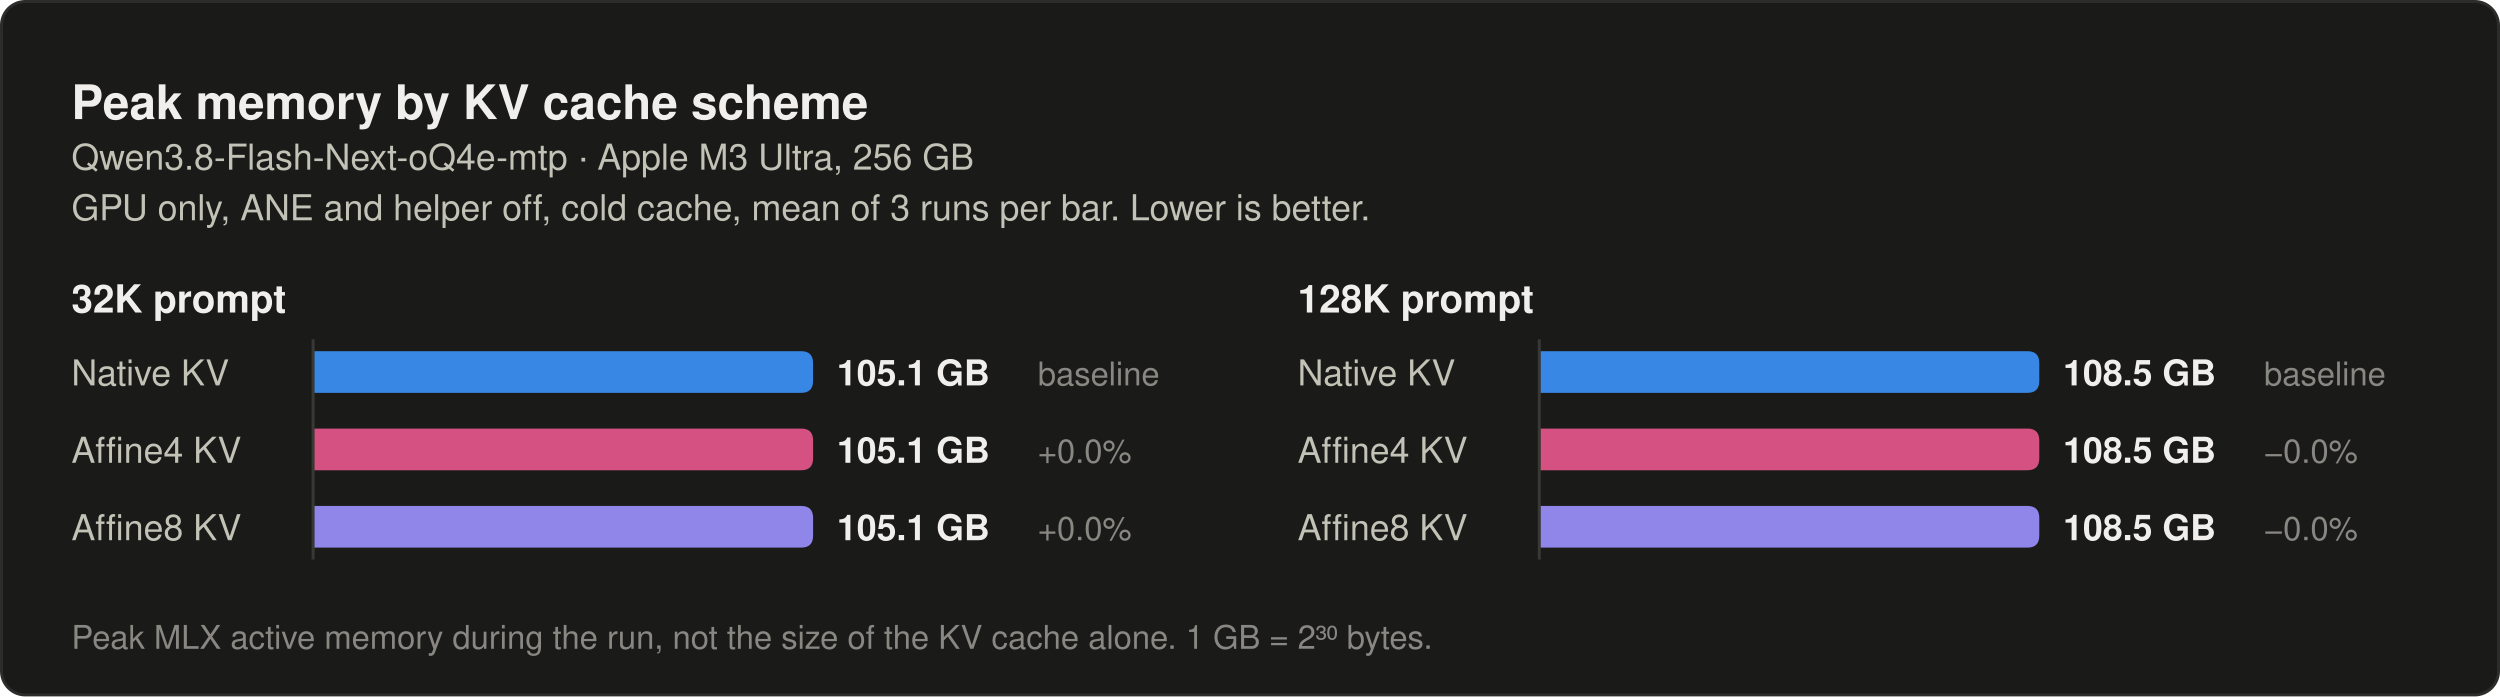
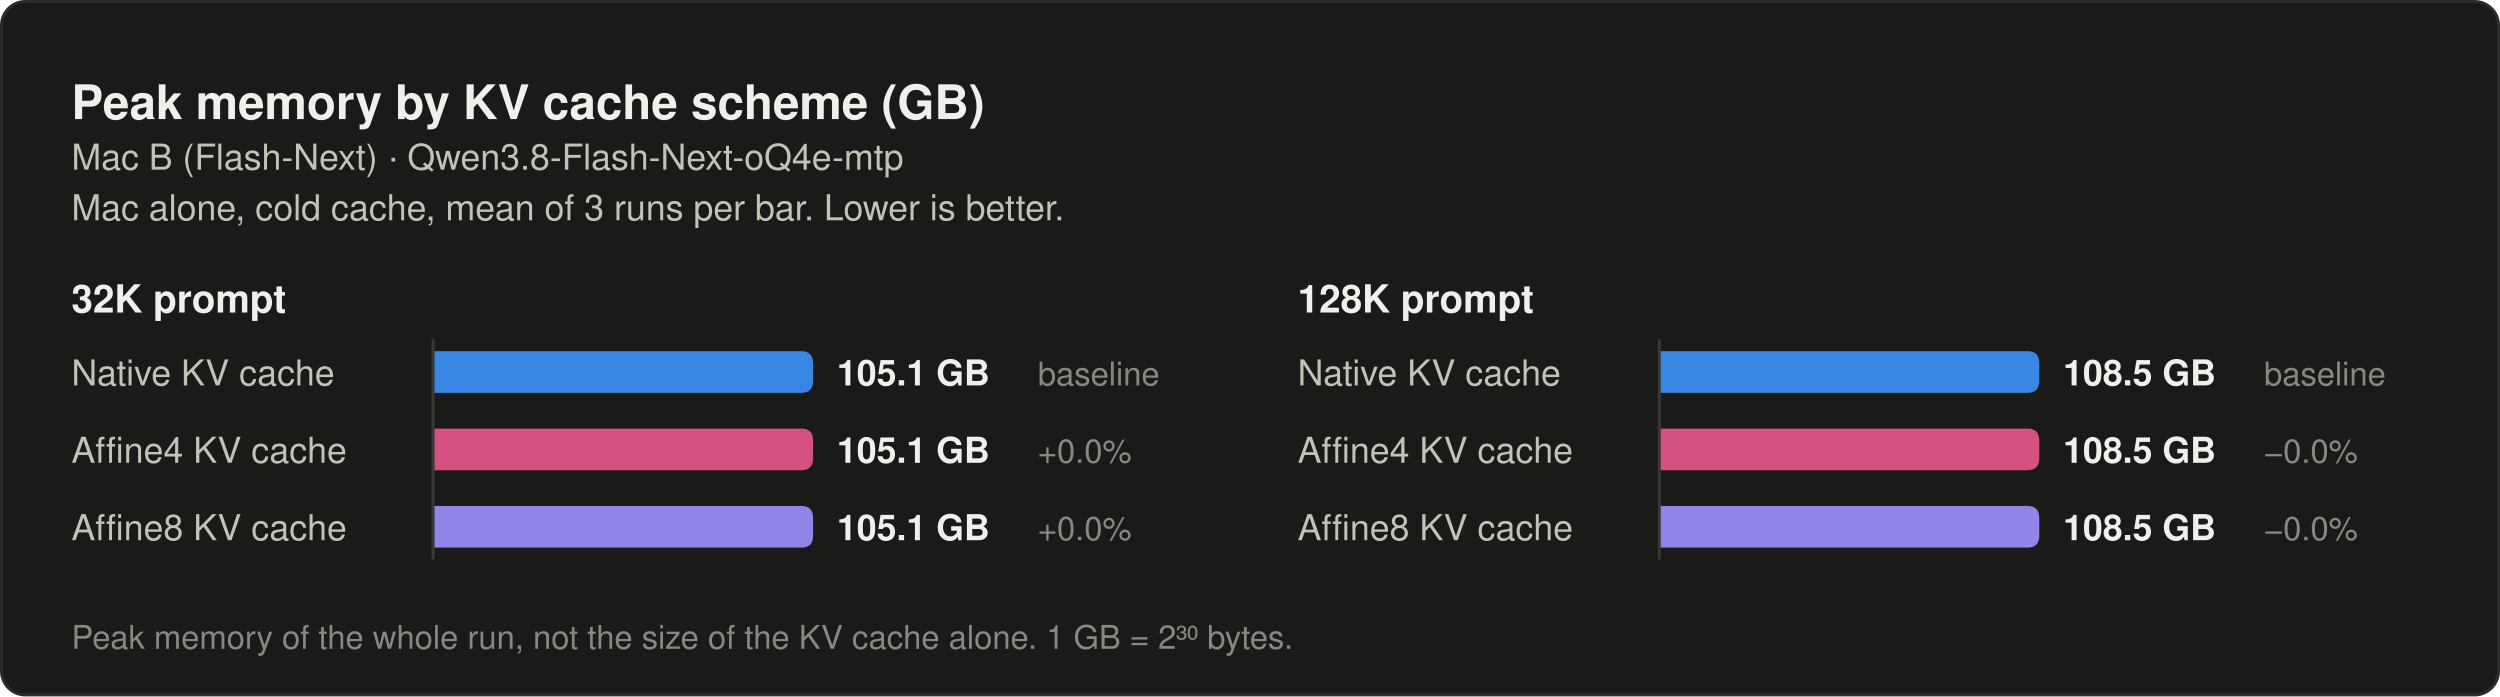
- <svg xmlns="http://www.w3.org/2000/svg" width="840" height="234" viewBox="0 0 840 234" role="img" aria-label="Peak memory by KV cache scheme Qwen3.8-Flash-Next-oQ4e-mtp · Apple M3 Ultra, 256 GB GPU only, ANE and helper off, cold cache, mean of 3 runs per bar. Lower is better." font-family="system-ui, -apple-system, 'Segoe UI', Helvetica, Arial, sans-serif">
+ <svg xmlns="http://www.w3.org/2000/svg" width="840" height="234" viewBox="0 0 840 234" role="img" aria-label="Peak memory by KV cache scheme (GB) Mac B (Flash-Next) · Qwen3.8-Flash-Next-oQ4e-mtp Mac alone, cold cache, mean of 3 runs per bar. Lower is better." font-family="system-ui, -apple-system, 'Segoe UI', Helvetica, Arial, sans-serif">
  <rect x="0.5" y="0.5" width="839" height="233" fill="#1a1a19" rx="8" stroke="#2c2c2a" stroke-width="1" />
-   <text x="24" y="40" font-size="16" fill="#f0efec" font-weight="600">Peak memory by KV cache scheme</text>
-   <text x="24" y="57" font-size="12" fill="#c3c2b7">Qwen3.8-Flash-Next-oQ4e-mtp · Apple M3 Ultra, 256 GB</text>
-   <text x="24" y="74" font-size="12" fill="#c3c2b7">GPU only, ANE and helper off, cold cache, mean of 3 runs per bar. Lower is better.</text>
+   <text x="24" y="40" font-size="16" fill="#f0efec" font-weight="600">Peak memory by KV cache scheme (GB)</text>
+   <text x="24" y="57" font-size="12" fill="#c3c2b7">Mac B (Flash-Next) · Qwen3.8-Flash-Next-oQ4e-mtp</text>
+   <text x="24" y="74" font-size="12" fill="#c3c2b7">Mac alone, cold cache, mean of 3 runs per bar. Lower is better.</text>
  <text x="24" y="105" font-size="13" fill="#f0efec" font-weight="600">32K prompt</text>
-   <text x="24" y="129.5" font-size="12" fill="#c3c2b7">Native KV</text>
-   <path d="M105.2,118 H269.19 Q273.19,118 273.19,122 V128 Q273.19,132 269.19,132 H105.2 Z" fill="#3987e5" />
-   <text x="281.19" y="129.5" font-size="12" fill="#f0efec" font-weight="600">105.1 GB</text>
-   <text x="348.71" y="129.5" font-size="11" fill="#898781">baseline</text>
-   <text x="24" y="155.5" font-size="12" fill="#c3c2b7">Affine4 KV</text>
-   <path d="M105.2,144 H269.2 Q273.2,144 273.2,148 V154 Q273.2,158 269.2,158 H105.2 Z" fill="#d55181" />
+   <text x="24" y="129.5" font-size="12" fill="#c3c2b7">Native KV cache</text>
+   <path d="M145.52,118 H269.2 Q273.2,118 273.2,122 V128 Q273.2,132 269.2,132 H145.52 Z" fill="#3987e5" />
+   <text x="281.2" y="129.5" font-size="12" fill="#f0efec" font-weight="600">105.1 GB</text>
+   <text x="348.72" y="129.5" font-size="11" fill="#898781">baseline</text>
+   <text x="24" y="155.5" font-size="12" fill="#c3c2b7">Affine4 KV cache</text>
+   <path d="M145.52,144 H269.2 Q273.2,144 273.2,148 V154 Q273.2,158 269.2,158 H145.52 Z" fill="#d55181" />
  <text x="281.2" y="155.5" font-size="12" fill="#f0efec" font-weight="600">105.1 GB</text>
  <text x="348.72" y="155.5" font-size="11" fill="#898781">+0.0%</text>
-   <text x="24" y="181.5" font-size="12" fill="#c3c2b7">Affine8 KV</text>
-   <path d="M105.2,170 H269.2 Q273.2,170 273.2,174 V180 Q273.2,184 269.2,184 H105.2 Z" fill="#9085e9" />
+   <text x="24" y="181.5" font-size="12" fill="#c3c2b7">Affine8 KV cache</text>
+   <path d="M145.52,170 H269.2 Q273.2,170 273.2,174 V180 Q273.2,184 269.2,184 H145.52 Z" fill="#9085e9" />
  <text x="281.2" y="181.5" font-size="12" fill="#f0efec" font-weight="600">105.1 GB</text>
  <text x="348.72" y="181.5" font-size="11" fill="#898781">+0.0%</text>
-   <line x1="105.2" y1="114" x2="105.2" y2="188" stroke="#383835" stroke-width="1" />
+   <line x1="145.52" y1="114" x2="145.52" y2="188" stroke="#383835" stroke-width="1" />
  <text x="436" y="105" font-size="13" fill="#f0efec" font-weight="600">128K prompt</text>
-   <text x="436" y="129.5" font-size="12" fill="#c3c2b7">Native KV</text>
-   <path d="M517.2,118 H681.2 Q685.2,118 685.2,122 V128 Q685.2,132 681.2,132 H517.2 Z" fill="#3987e5" />
+   <text x="436" y="129.5" font-size="12" fill="#c3c2b7">Native KV cache</text>
+   <path d="M557.52,118 H681.2 Q685.2,118 685.2,122 V128 Q685.2,132 681.2,132 H557.52 Z" fill="#3987e5" />
  <text x="693.2" y="129.5" font-size="12" fill="#f0efec" font-weight="600">108.5 GB</text>
  <text x="760.72" y="129.5" font-size="11" fill="#898781">baseline</text>
-   <text x="436" y="155.5" font-size="12" fill="#c3c2b7">Affine4 KV</text>
-   <path d="M517.2,144 H681.2 Q685.2,144 685.2,148 V154 Q685.2,158 681.2,158 H517.2 Z" fill="#d55181" />
+   <text x="436" y="155.5" font-size="12" fill="#c3c2b7">Affine4 KV cache</text>
+   <path d="M557.52,144 H681.2 Q685.2,144 685.2,148 V154 Q685.2,158 681.2,158 H557.52 Z" fill="#d55181" />
  <text x="693.2" y="155.5" font-size="12" fill="#f0efec" font-weight="600">108.5 GB</text>
  <text x="760.72" y="155.5" font-size="11" fill="#898781">−0.0%</text>
-   <text x="436" y="181.5" font-size="12" fill="#c3c2b7">Affine8 KV</text>
-   <path d="M517.2,170 H681.2 Q685.2,170 685.2,174 V180 Q685.2,184 681.2,184 H517.2 Z" fill="#9085e9" />
+   <text x="436" y="181.5" font-size="12" fill="#c3c2b7">Affine8 KV cache</text>
+   <path d="M557.52,170 H681.2 Q685.2,170 685.2,174 V180 Q685.2,184 681.2,184 H557.52 Z" fill="#9085e9" />
  <text x="693.2" y="181.5" font-size="12" fill="#f0efec" font-weight="600">108.5 GB</text>
  <text x="760.72" y="181.5" font-size="11" fill="#898781">−0.0%</text>
-   <line x1="517.2" y1="114" x2="517.2" y2="188" stroke="#383835" stroke-width="1" />
-   <text x="24" y="218" font-size="11" fill="#898781">Peak MLX active memory during the run, not the size of the KV cache alone. 1 GB = 2³⁰ bytes.</text>
+   <line x1="557.52" y1="114" x2="557.52" y2="188" stroke="#383835" stroke-width="1" />
+   <text x="24" y="218" font-size="11" fill="#898781">Peak memory of the whole run, not the size of the KV cache alone. 1 GB = 2³⁰ bytes.</text>
</svg>
